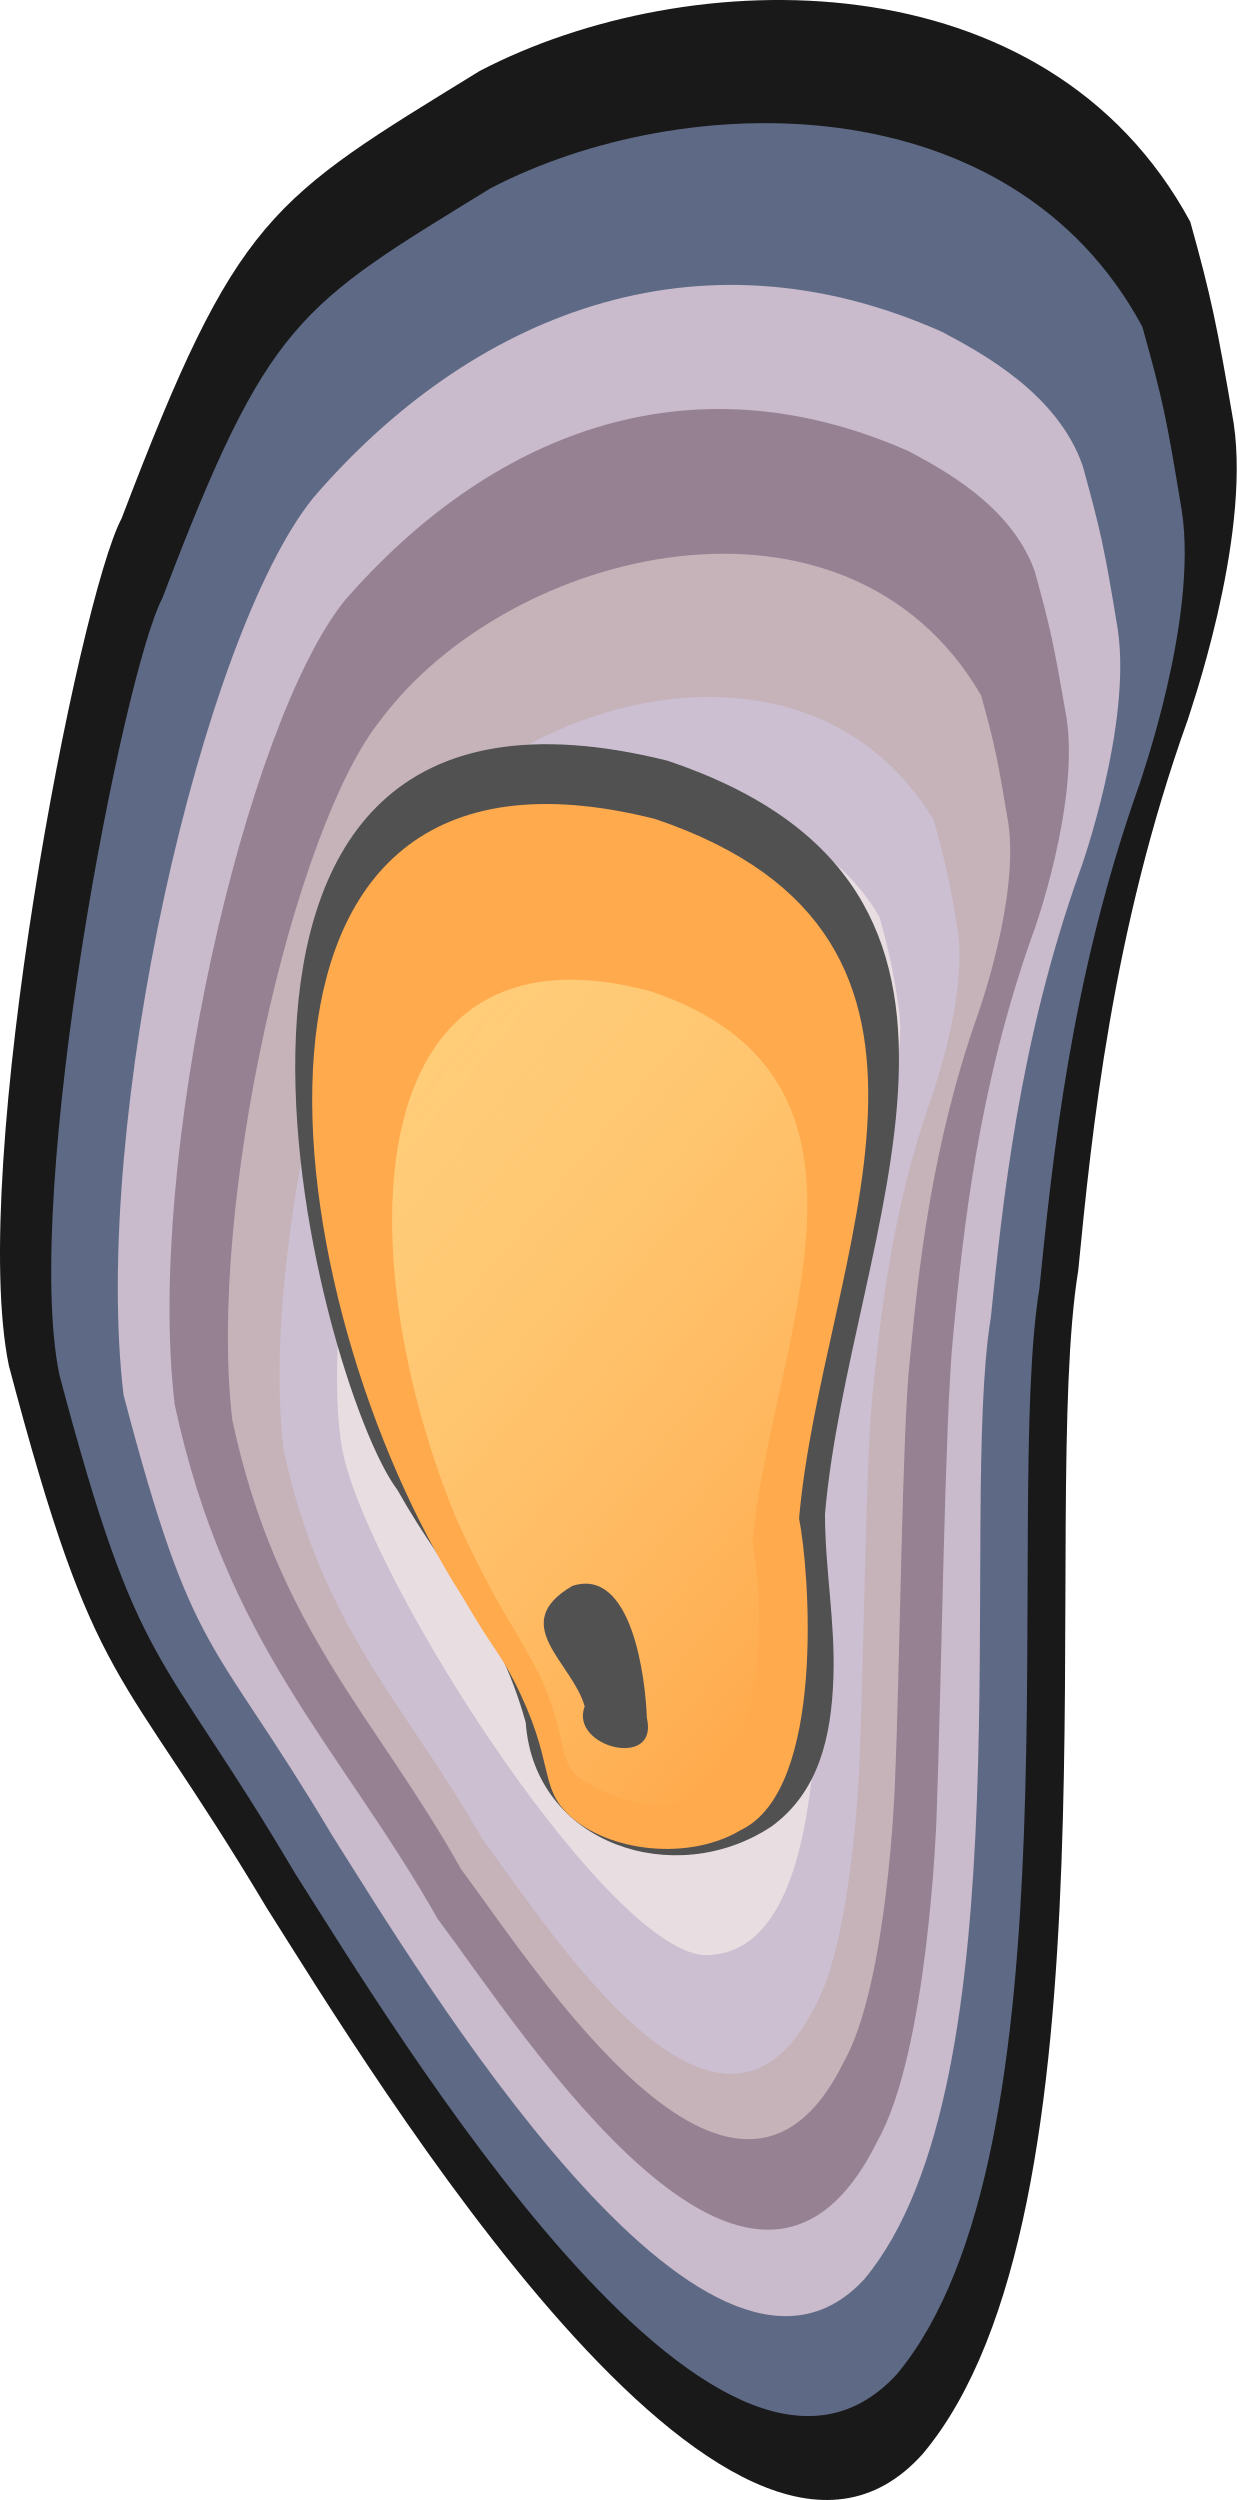
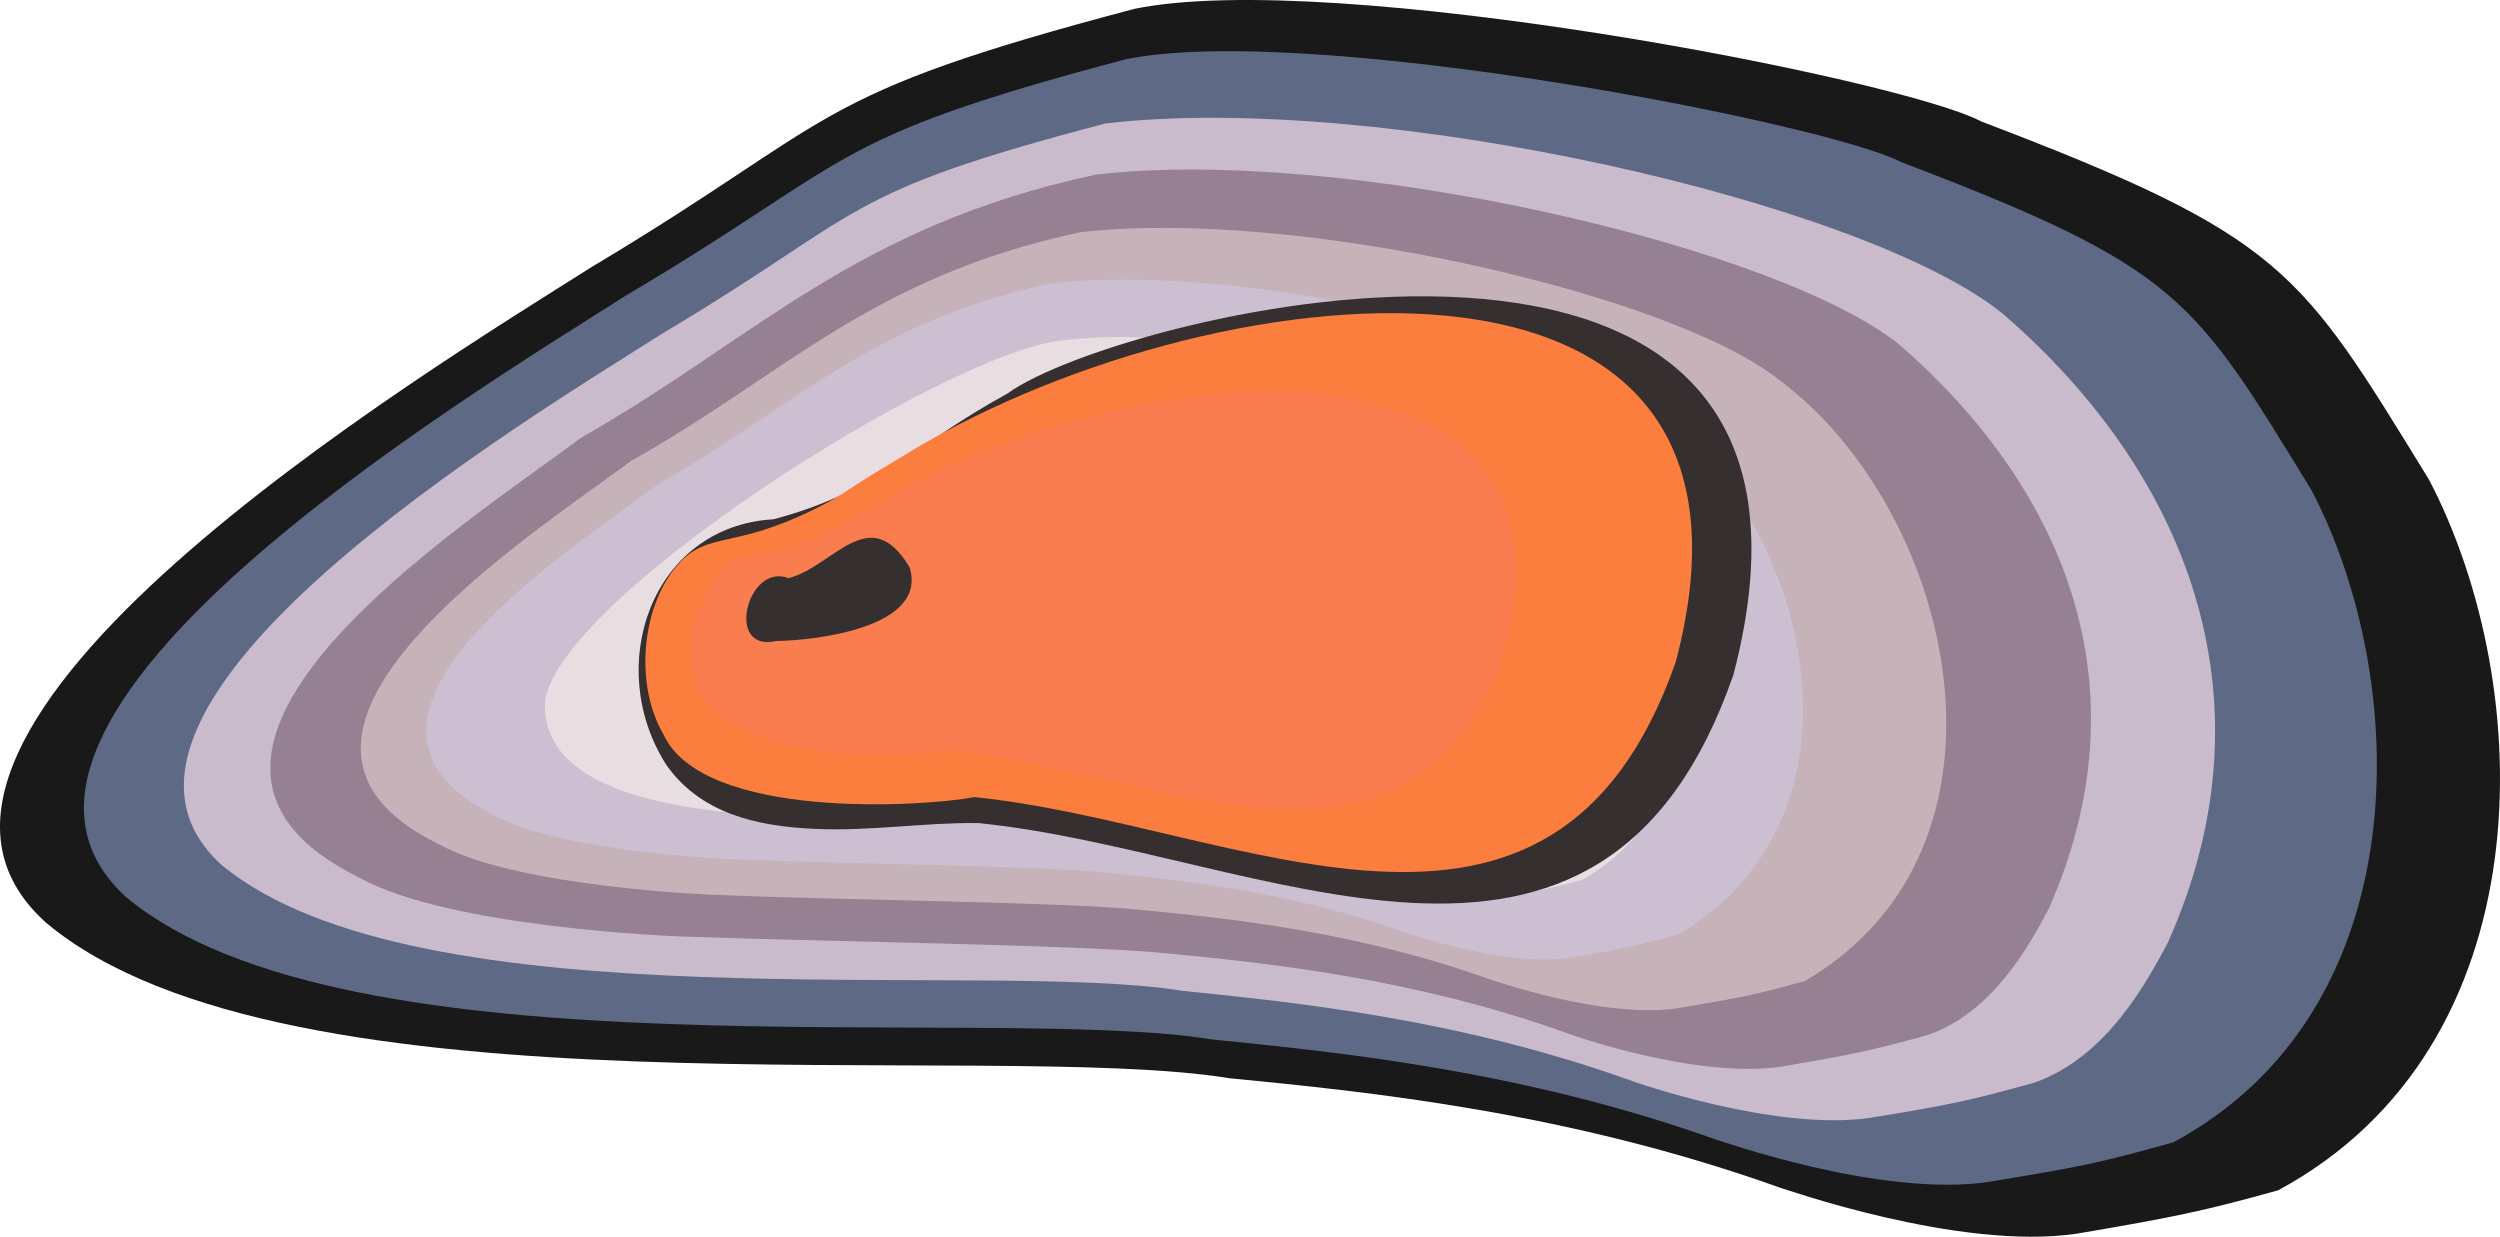
- <svg xmlns="http://www.w3.org/2000/svg" id="pizza" viewBox="0 0 190.941 385.977">
+ <svg xmlns="http://www.w3.org/2000/svg" id="pizza" viewBox="0 0 385.977 190.941">
  <defs>
-     <linearGradient id="linear-gradient" x1="720.171" y1="479.664" x2="812.037" y2="426.625" gradientTransform="matrix(0.985, 0.1728, 0.1728, -0.985, -568.7615, 1227.713)" gradientUnits="userSpaceOnUse">
-       <stop offset="0" stop-color="#ffcc78" />
-       <stop offset="0.092" stop-color="#ffcc78" stop-opacity="0.976" />
-       <stop offset="0.217" stop-color="#ffcc78" stop-opacity="0.906" />
-       <stop offset="0.363" stop-color="#ffcc78" stop-opacity="0.793" />
-       <stop offset="0.523" stop-color="#ffcc78" stop-opacity="0.634" />
-       <stop offset="0.695" stop-color="#ffcc78" stop-opacity="0.431" />
-       <stop offset="0.875" stop-color="#ffcc78" stop-opacity="0.187" />
-       <stop offset="1" stop-color="#ffcc78" stop-opacity="0" />
-     </linearGradient>
+     <radialGradient id="radial-gradient" cx="543.681" cy="674.84" r="63.564" gradientTransform="matrix(-0.1819, 1.0573, 0.9835, 0.2025, -311.0994, 176.0797)" gradientUnits="userSpaceOnUse">
+       <stop offset="0" stop-color="#fc7e3f" />
+       <stop offset="1" stop-color="#fc7e3f" />
+     </radialGradient>
  </defs>
  <g id="shell">
-     <path d="M171,913.2c-6.3-30.6,10.8-118.4,17.4-130.8,17.9-47,22.8-49.1,55.3-69.1,32.2-16.8,87.4-18,109.7,23.3,3.2,11.5,4.1,15.8,6.7,31.1,2.7,18.2-7.1,45.6-7.1,45.8-11.7,32.7-14.8,63.5-16.9,85-6.1,37.5,7.2,145.5-24,182.7-29.6,33.1-84.9-58.4-101.3-84.3C187.7,958.2,184.5,964.3,171,913.2Z" transform="translate(-169.63 -702.3496)" style="fill:#191919" />
-     <path d="M178.8,914.6c-5.8-28.1,9.9-108.6,15.9-119.9,16.4-43.1,20.9-45,50.7-63.3C275,716,325.6,714.9,346,752.8c3.2,11.5,3.7,13.9,6.1,28.5,2.5,16.7-6.5,41.8-6.5,42-10.7,30-13.5,58.2-15.5,78-5.6,34.5,6.6,133.3-22,167.6-27.6,30.1-77.6-53.3-92.9-77.3C194.1,955.9,191.2,961.4,178.8,914.6Z" transform="translate(-169.63 -702.3496)" style="fill:#5e6a85" />
-     <path d="M188.7,917.7c-5-42.2,12.1-117.2,29.3-138.5,24.1-28,59-42.6,97.1-25.6,5.8,3.1,17.8,9.4,21.7,20.7,2.8,10.2,3.3,12.4,5.4,25.2,2.2,14.8-5.7,37-5.8,37.2-9.5,26.6-12,51.6-13.8,69.1-5,30.6,5.8,118-19.5,148.4-24.5,26.7-68.7-47.2-82.2-68.5C202.2,954.3,199.6,959.2,188.7,917.7Z" transform="translate(-169.63 -702.3496)" style="fill:#c9bacc" />
-     <path d="M196.6,919.2c-4.5-37.8,10.9-105.1,26.3-124.2,22-25.2,52.5-38.2,87-23,5.2,2.8,15.9,8.4,19.5,18.6,2.5,9.1,2.9,11.1,4.9,22.6,2,13.3-5.1,33.2-5.2,33.3-8.5,23.8-10.8,46.3-12.3,61.9-1.3,12.6-1.8,53.6-2.6,75.1,0,0-1.3,35.6-9.1,49.4-19.3,39.3-54.7-16.7-67.9-34.3C222,971.8,204.6,956.4,196.6,919.2Z" transform="translate(-169.63 -702.3496)" style="fill:#968192" />
-     <path d="M205.5,921.6c-3.9-32.9,9.5-91.5,22.9-108.1,20-26.8,72-39.3,92.7-3.8,2.2,8,2.5,9.6,4.2,19.7,1.7,11.5-4.5,28.9-4.5,29-7.4,20.7-9.4,40.3-10.7,53.9-1.2,11-1.5,46.7-2.3,65.4,0,0-1.1,31-7.9,43-16.8,34.2-47.7-14.5-59.1-29.8C227.6,967.3,212.4,953.9,205.5,921.6Z" transform="translate(-169.63 -702.3496)" style="fill:#c6b3ba" />
-     <path d="M213.4,926.1c-3.4-28.6,8.2-79.4,19.9-93.8,17.8-23.4,61.9-34.2,80.5-3.3a131.698,131.698,0,0,1,3.7,17.1c1.5,10-3.9,25.1-3.9,25.2-6.4,18-8.1,34.9-9.3,46.8-1,9.5-1.3,40.5-2,56.8,0,0-1,26.9-6.9,37.3-14.9,29.6-41.2-12.5-51.3-25.9C232.5,965.7,219.4,954.1,213.4,926.1Z" transform="translate(-169.63 -702.3496)" style="fill:#ccbfd1" />
-     <path d="M222.2,924.4c-2.7-20.3,5.1-62.3,16.5-77.7,15.1-20,52.1-27.8,66.7-2.8a96.802,96.802,0,0,1,3,14.2c1.2,8.3-3.2,20.8-3.3,20.9-8.8,29.5-7.3,32.9-8.7,63.6-1.4,10.3,3.4,62-18.1,61.6C262.6,1003.1,224.1,942.5,222.2,924.4Z" transform="translate(-169.63 -702.3496)" style="fill:#e8dee2" />
+     <path d="M247.2,801.2c30.6-6.3,118.4,10.8,130.8,17.4,47,17.9,49.1,22.8,69.1,55.3,16.8,32.2,18,87.4-23.3,109.7-11.5,3.2-15.8,4.1-31.1,6.7-18.2,2.7-45.6-7.1-45.8-7.1-32.7-11.7-63.5-14.8-85-16.9-37.5-6.1-145.5,7.2-182.7-24-33.1-29.6,58.4-84.9,84.3-101.3C202.2,817.9,196.1,814.7,247.2,801.2Z" transform="translate(-72.0736 -799.83)" style="fill:#191919" />
+     <path d="M245.8,809c28.1-5.8,108.6,9.9,119.9,15.9,43.1,16.4,45,20.9,63.3,50.7,15.4,29.6,16.5,80.2-21.4,100.6-11.5,3.2-13.9,3.7-28.5,6.1-16.7,2.5-41.8-6.5-42-6.5-30-10.7-58.2-13.5-78-15.5-34.5-5.6-133.3,6.6-167.6-22-30.1-27.6,53.3-77.6,77.3-92.9C204.5,824.3,199,821.4,245.8,809Z" transform="translate(-72.0736 -799.83)" style="fill:#5e6a85" />
+     <path d="M242.7,818.9c42.2-5,117.2,12.1,138.5,29.3,28,24.1,42.6,59,25.6,97.1-3.1,5.8-9.4,17.8-20.7,21.7-10.2,2.8-12.4,3.3-25.2,5.4-14.8,2.2-37-5.7-37.2-5.8-26.6-9.5-51.6-12-69.1-13.8-30.6-5-118,5.8-148.4-19.5-26.7-24.5,47.2-68.7,68.5-82.2C206.1,832.4,201.2,829.8,242.7,818.9Z" transform="translate(-72.0736 -799.83)" style="fill:#c9bacc" />
+     <path d="M241.2,826.8c37.8-4.5,105.1,10.9,124.2,26.3,25.2,22,38.2,52.5,23,87-2.8,5.2-8.4,15.9-18.6,19.5-9.1,2.5-11.1,2.9-22.6,4.9-13.3,2-33.2-5.1-33.3-5.2-23.8-8.5-46.3-10.8-61.9-12.3-12.6-1.3-53.6-1.8-75.1-2.6,0,0-35.6-1.3-49.4-9.1-39.3-19.3,16.7-54.7,34.3-67.9C188.6,852.2,204,834.8,241.2,826.8Z" transform="translate(-72.0736 -799.83)" style="fill:#968192" />
+     <path d="M238.8,835.7c32.9-3.9,91.5,9.5,108.1,22.9,26.8,20,39.3,72,3.8,92.7-8,2.2-9.6,2.5-19.7,4.2-11.5,1.7-28.9-4.5-29-4.5-20.7-7.4-40.3-9.4-53.9-10.7-11-1.2-46.7-1.5-65.4-2.3,0,0-31-1.1-43-7.9-34.2-16.8,14.5-47.7,29.8-59.1C193.1,857.8,206.5,842.6,238.8,835.7Z" transform="translate(-72.0736 -799.83)" style="fill:#c6b3ba" />
+     <path d="M234.3,843.6c28.6-3.4,79.4,8.2,93.8,19.9,23.4,17.8,34.2,61.9,3.3,80.5a131.698,131.698,0,0,1-17.1,3.7c-10,1.5-25.1-3.9-25.2-3.9-18-6.4-34.9-8.1-46.8-9.3-9.5-1-40.5-1.3-56.8-2,0,0-26.9-1-37.3-6.9-29.6-14.9,12.5-41.2,25.9-51.3C194.7,862.7,206.3,849.6,234.3,843.6Z" transform="translate(-72.0736 -799.83)" style="fill:#ccbfd1" />
+     <path d="M236,852.4c20.3-2.7,62.3,5.1,77.7,16.5,20,15.1,27.8,52.1,2.8,66.7a96.802,96.802,0,0,1-14.2,3c-8.3,1.2-20.8-3.2-20.9-3.3-29.5-8.8-32.9-7.3-63.6-8.7-10.3-1.4-62,3.4-61.6-18.1C157.3,892.8,217.9,854.3,236,852.4Z" transform="translate(-72.0736 -799.83)" style="fill:#e8dee2" />
  </g>
-   <g id="mussel_yellow_a">
-     <path d="M272.7,819.8c58.9,19.8,28.1,72.6,24.3,116.3,0,8.4,1.6,16.8,1.3,25.2-.3,9.3-2.3,17.7-9.5,23-15,10-36.7,2.7-38-16-4.6-16.4-11.6-21.3-19.8-35.9C218.6,916,187.7,798.6,272.7,819.8Z" transform="translate(-169.63 -702.3496)" style="fill:#515151" />
-     <path d="M270.8,828.8c54.4,18.4,25.7,67.6,22.2,108,1.6,7.9,4.2,41.8-9,48.1-8,4.8-20.4,3.4-26.5-2.3-4.8-4.5-2.1-8.2-8.5-20.7-2.4-4.7-3-4.5-7.9-12.9C211.7,903.1,199.3,810.7,270.8,828.8Z" transform="translate(-169.63 -702.3496)" style="fill:#ffaa4d" />
-     <path d="M270.1,855.4c40.6,13.7,18.4,54.7,15.7,85.1,3,16.4.8,53-26.9,36.3-3.5-3.5-1.5-6.5-6.2-16.3-4-7.6-6.5-10.3-12.5-23.4C223.4,896.6,224.2,843.1,270.1,855.4Z" transform="translate(-169.63 -702.3496)" style="fill:url(#linear-gradient)" />
-     <path d="M269.5,967.6c1.9,8-12,4.5-9.6-1.8-1.9-6.8-12-12.7-1.9-18.6C267.2,944.2,269.3,961.5,269.5,967.6Z" transform="translate(-169.63 -702.3496)" style="fill:#515151" />
+   <g id="mussel_orange_a">
+     <path d="M339.7,904c-20.5,59-72.9,27.3-116.6,22.9-8.4-.1-16.8,1.3-25.2.9-9.3-.4-17.7-2.5-22.9-9.8-9.8-15.2-2.4-36.9,16.5-38,16.5-4.4,21.4-11.4,36.1-19.4C244.4,848.2,361.9,819,339.7,904Z" transform="translate(-72.0736 -799.83)" style="fill:#35302f" />
+     <path d="M330.8,902c-19,54.4-67.9,24.9-108.3,20.9-7.9,1.5-41.9,3.6-48-9.7-4.7-8.1-3.2-20.5,2.6-26.6,4.5-4.7,8.3-2,20.8-8.2,4.7-2.3,4.6-2.9,13-7.8C257.3,841.5,349.7,830.5,330.8,902Z" transform="translate(-72.0736 -799.83)" style="fill:url(#radial-gradient)" />
+     <path d="M304.2,900.9c-14.1,40.6-54.9,17.8-85.2,14.7-16.6,2.8-53,0-36-27.5,3.5-3.5,6.5-1.4,16.4-6,7.7-4,10.4-6.4,23.6-12.3C263.6,853.4,317,854.9,304.2,900.9Z" transform="translate(-72.0736 -799.83)" style="fill:#fa7d50" />
+     <path d="M191.9,898.8c-8,1.8-4.4-12.2,1.9-9.7,7-1.8,12.5-12,18.7-1.7C215.4,896.7,198.1,898.7,191.9,898.8Z" transform="translate(-72.0736 -799.83)" style="fill:#35302f" />
  </g>
</svg>
